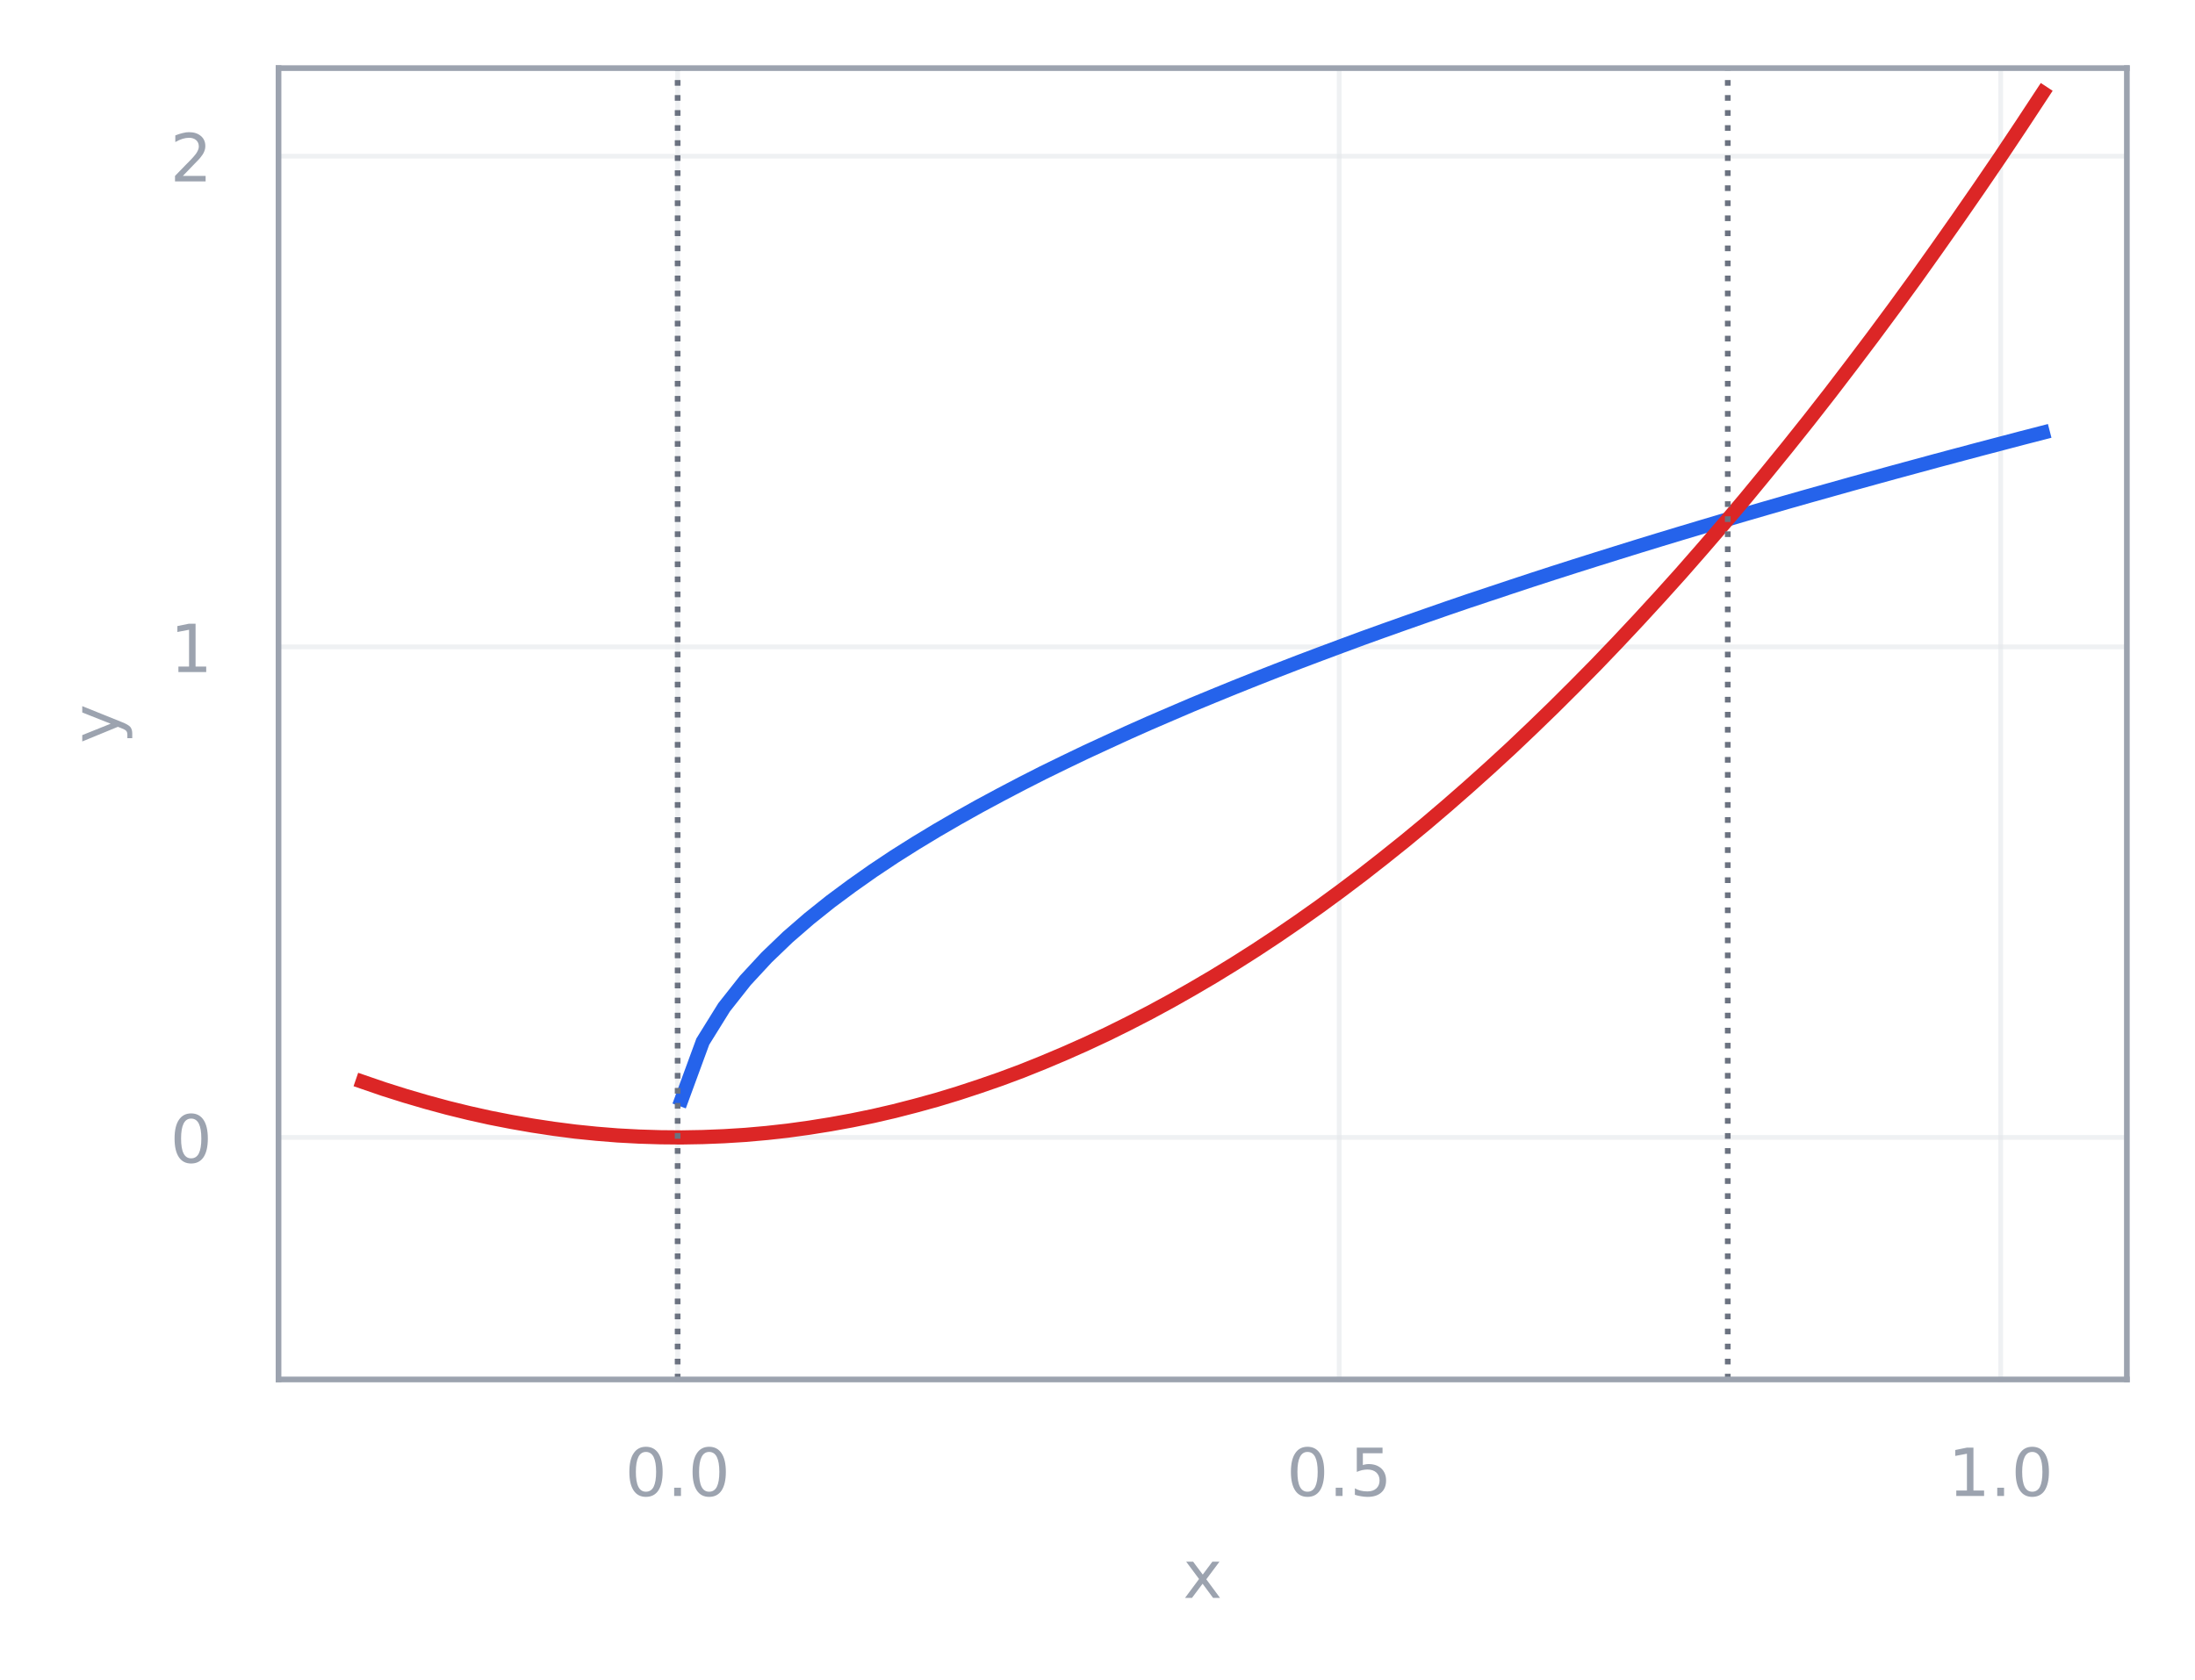
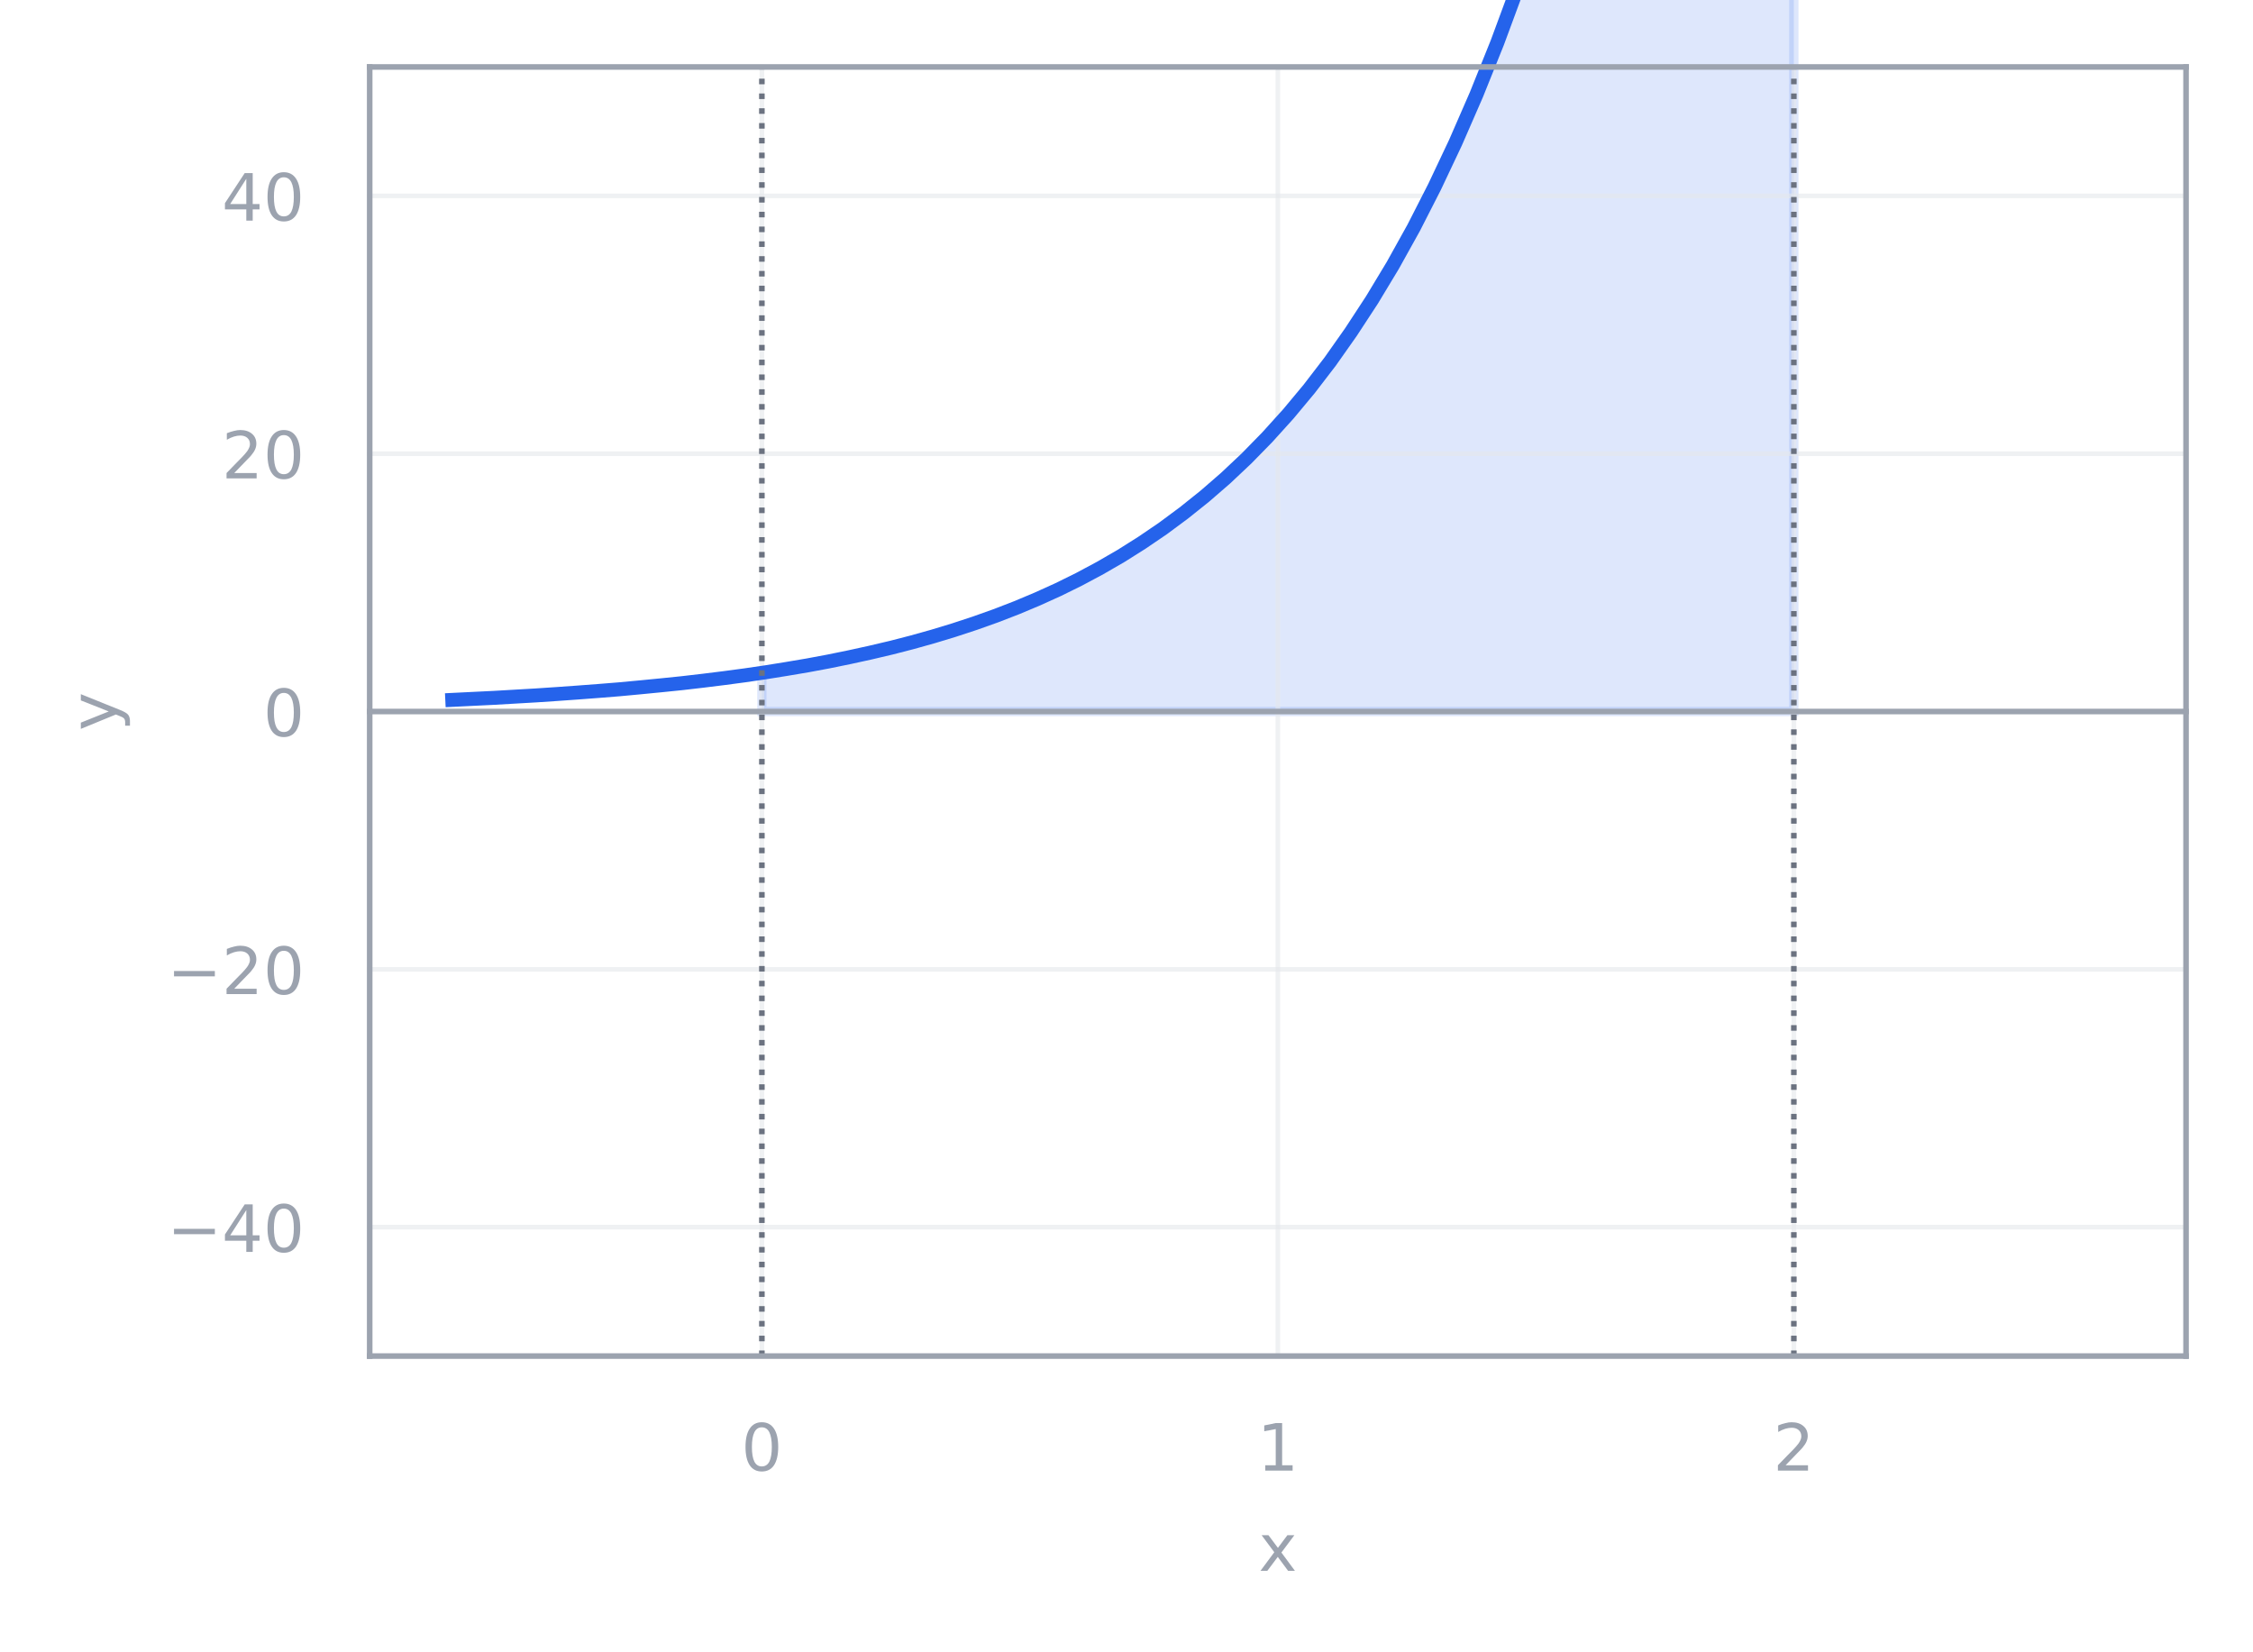
- <svg xmlns="http://www.w3.org/2000/svg" xmlns:xlink="http://www.w3.org/1999/xlink" width="231.93pt" height="177.55pt" viewBox="0 0 231.93 177.55" version="1.1">
+ <svg xmlns="http://www.w3.org/2000/svg" xmlns:xlink="http://www.w3.org/1999/xlink" width="242.25pt" height="177.55pt" viewBox="0 0 242.25 177.55" version="1.1">
  <g>
    <g>
-       <path d="M 0 177.55  L 231.93 177.55  L 231.93 0  L 0 0  L 0 177.55  z " style="fill: none" />
+       <path d="M 0 177.55  L 242.25 177.55  L 242.25 0  L 0 0  L 0 177.55  z " style="fill: none" />
    </g>
    <g>
      <g>
-         <path d="M 29.43 145.8  L 224.73 145.8  L 224.73 7.2  L 29.43 7.2  L 29.43 145.8  z " style="fill: none" />
+         <path d="M 39.75 145.8  L 235.05 145.8  L 235.05 7.2  L 39.75 7.2  L 39.75 145.8  z " style="fill: none" />
      </g>
      <g>
-         <defs>
-           <path d="M 71.60 -57.33  L 71.60 -57.33  L 73.86 -66.66  L 76.12 -70.53  L 78.39 -73.50  L 80.65 -76.00  L 82.92 -78.20  L 85.18 -80.19  L 87.45 -82.02  L 89.71 -83.73  L 91.98 -85.33  L 94.24 -86.84  L 96.51 -88.28  L 98.77 -89.66  L 101.04 -90.98  L 103.30 -92.25  L 105.56 -93.48  L 107.83 -94.66  L 110.09 -95.81  L 112.36 -96.93  L 114.62 -98.01  L 116.89 -99.07  L 119.15 -100.10  L 121.42 -101.11  L 123.68 -102.09  L 125.95 -103.05  L 128.21 -103.99  L 130.48 -104.92  L 132.74 -105.83  L 135.00 -106.72  L 137.27 -107.59  L 139.53 -108.45  L 141.80 -109.29  L 144.06 -110.13  L 146.33 -110.94  L 148.59 -111.75  L 150.86 -112.54  L 153.12 -113.33  L 155.39 -114.10  L 157.65 -114.86  L 159.92 -115.61  L 162.18 -116.36  L 164.44 -117.09  L 166.71 -117.81  L 168.97 -118.53  L 171.24 -119.24  L 173.50 -119.94  L 175.77 -120.63  L 178.03 -121.31  L 180.30 -121.99  L 182.56 -122.66  L 182.56 -122.66  L 182.56 -122.66  L 180.30 -120.02  L 178.03 -117.44  L 175.77 -114.91  L 173.50 -112.43  L 171.24 -110.01  L 168.97 -107.64  L 166.71 -105.33  L 164.44 -103.07  L 162.18 -100.87  L 159.92 -98.72  L 157.65 -96.62  L 155.39 -94.58  L 153.12 -92.59  L 150.86 -90.66  L 148.59 -88.78  L 146.33 -86.96  L 144.06 -85.19  L 141.80 -83.48  L 139.53 -81.82  L 137.27 -80.21  L 135.00 -78.66  L 132.74 -77.17  L 130.48 -75.72  L 128.21 -74.34  L 125.95 -73.00  L 123.68 -71.72  L 121.42 -70.50  L 119.15 -69.33  L 116.89 -68.21  L 114.62 -67.15  L 112.36 -66.15  L 110.09 -65.19  L 107.83 -64.30  L 105.56 -63.45  L 103.30 -62.66  L 101.04 -61.93  L 98.77 -61.25  L 96.51 -60.62  L 94.24 -60.05  L 91.98 -59.54  L 89.71 -59.07  L 87.45 -58.66  L 85.18 -58.31  L 82.92 -58.01  L 80.65 -57.77  L 78.39 -57.58  L 76.12 -57.44  L 73.86 -57.36  L 71.60 -57.33  z " style="stroke: #2563eb; stroke-opacity: 0.15" />
-         </defs>
-         <g>
-           <use xlink:href="#m2c38d8ebe2" x="0" y="177.55" style="fill: #2563eb; fill-opacity: 0.15; stroke: #2563eb; stroke-opacity: 0.15" />
-         </g>
+         <path d="M 81.92 72.34  L 81.92 76.5  L 84.18 76.5  L 86.44 76.5  L 88.71 76.5  L 90.97 76.5  L 93.24 76.5  L 95.50 76.5  L 97.77 76.5  L 100.03 76.5  L 102.30 76.5  L 104.56 76.5  L 106.83 76.5  L 109.09 76.5  L 111.35 76.5  L 113.62 76.5  L 115.88 76.5  L 118.15 76.5  L 120.41 76.5  L 122.68 76.5  L 124.94 76.5  L 127.21 76.5  L 129.47 76.5  L 131.74 76.5  L 134.00 76.5  L 136.27 76.5  L 138.53 76.5  L 140.79 76.5  L 143.06 76.5  L 145.32 76.5  L 147.59 76.5  L 149.85 76.5  L 152.12 76.5  L 154.38 76.5  L 156.65 76.5  L 158.91 76.5  L 161.18 76.5  L 163.44 76.5  L 165.71 76.5  L 167.97 76.5  L 170.23 76.5  L 172.50 76.5  L 174.76 76.5  L 177.03 76.5  L 179.29 76.5  L 181.56 76.5  L 183.82 76.5  L 186.09 76.5  L 188.35 76.5  L 190.62 76.5  L 192.88 76.5  L 192.88 -150.52  L 192.88 -150.52  L 190.62 -132.72  L 188.35 -116.32  L 186.09 -101.21  L 183.82 -87.28  L 181.56 -74.44  L 179.29 -62.61  L 177.03 -51.70  L 174.76 -41.65  L 172.50 -32.39  L 170.23 -23.85  L 167.97 -15.99  L 165.71 -8.74  L 163.44 -2.06  L 161.18 4.10  L 158.91 9.78  L 156.65 15.01  L 154.38 19.83  L 152.12 24.27  L 149.85 28.36  L 147.59 32.14  L 145.32 35.62  L 143.06 38.82  L 140.79 41.77  L 138.53 44.50  L 136.27 47.01  L 134.00 49.32  L 131.74 51.45  L 129.47 53.41  L 127.21 55.22  L 124.94 56.89  L 122.68 58.43  L 120.41 59.84  L 118.15 61.15  L 115.88 62.35  L 113.62 63.46  L 111.35 64.48  L 109.09 65.43  L 106.83 66.29  L 104.56 67.09  L 102.30 67.83  L 100.03 68.51  L 97.77 69.14  L 95.50 69.71  L 93.24 70.25  L 90.97 70.74  L 88.71 71.19  L 86.44 71.60  L 84.18 71.99  L 81.92 72.34  z " style="fill: #2563eb; fill-opacity: 0.15; stroke: #2563eb; stroke-opacity: 0.15" />
      </g>
      <g>
        <g>
          <g>
-             <path d="M 71.60 145.8  L 71.60 7.2  " style="fill: none; stroke: #e5e7eb; stroke-opacity: 0.6; stroke-width: 0.5; stroke-linecap: square" />
+             <path d="M 81.92 145.8  L 81.92 7.2  " style="fill: none; stroke: #e5e7eb; stroke-opacity: 0.6; stroke-width: 0.5; stroke-linecap: square" />
          </g>
          <g>
            <defs>
              <path d="M 0 0  L 0 3.5  " style="stroke: #9ca3af; stroke-width: 0.8" />
            </defs>
            <g>
-               <use xlink:href="#mca67df5e54" x="71.60" y="145.8" style="fill: #9ca3af; stroke: #9ca3af; stroke-width: 0.8" />
+               <use xlink:href="#m5c9744f218" x="81.92" y="145.8" style="fill: #9ca3af; stroke: #9ca3af; stroke-width: 0.8" />
            </g>
          </g>
          <g>
-             <text style="fill: #9ca3af; font: 7px 'DejaVu Sans', 'Bitstream Vera Sans', 'Computer Modern Sans Serif', 'Lucida Grande', 'Verdana', 'Geneva', 'Lucid', 'Arial', 'Helvetica', 'Avant Garde', sans-serif; text-anchor: middle" x="71.60" y="158.12" transform="rotate(-0 71.60 158.12)">0.0</text>
+             <text style="fill: #9ca3af; font: 7px 'DejaVu Sans', 'Bitstream Vera Sans', 'Computer Modern Sans Serif', 'Lucida Grande', 'Verdana', 'Geneva', 'Lucid', 'Arial', 'Helvetica', 'Avant Garde', sans-serif; text-anchor: middle" x="81.92" y="158.12" transform="rotate(-0 81.92 158.12)">0</text>
          </g>
        </g>
        <g>
          <g>
-             <path d="M 141.50 145.8  L 141.50 7.2  " style="fill: none; stroke: #e5e7eb; stroke-opacity: 0.6; stroke-width: 0.5; stroke-linecap: square" />
+             <path d="M 137.40 145.8  L 137.40 7.2  " style="fill: none; stroke: #e5e7eb; stroke-opacity: 0.6; stroke-width: 0.5; stroke-linecap: square" />
          </g>
          <g>
            <g>
-               <use xlink:href="#mca67df5e54" x="141.50" y="145.8" style="fill: #9ca3af; stroke: #9ca3af; stroke-width: 0.8" />
+               <use xlink:href="#m5c9744f218" x="137.40" y="145.8" style="fill: #9ca3af; stroke: #9ca3af; stroke-width: 0.8" />
            </g>
          </g>
          <g>
-             <text style="fill: #9ca3af; font: 7px 'DejaVu Sans', 'Bitstream Vera Sans', 'Computer Modern Sans Serif', 'Lucida Grande', 'Verdana', 'Geneva', 'Lucid', 'Arial', 'Helvetica', 'Avant Garde', sans-serif; text-anchor: middle" x="141.50" y="158.12" transform="rotate(-0 141.50 158.12)">0.5</text>
+             <text style="fill: #9ca3af; font: 7px 'DejaVu Sans', 'Bitstream Vera Sans', 'Computer Modern Sans Serif', 'Lucida Grande', 'Verdana', 'Geneva', 'Lucid', 'Arial', 'Helvetica', 'Avant Garde', sans-serif; text-anchor: middle" x="137.40" y="158.12" transform="rotate(-0 137.40 158.12)">1</text>
          </g>
        </g>
        <g>
          <g>
-             <path d="M 211.40 145.8  L 211.40 7.2  " style="fill: none; stroke: #e5e7eb; stroke-opacity: 0.6; stroke-width: 0.5; stroke-linecap: square" />
+             <path d="M 192.88 145.8  L 192.88 7.2  " style="fill: none; stroke: #e5e7eb; stroke-opacity: 0.6; stroke-width: 0.5; stroke-linecap: square" />
          </g>
          <g>
            <g>
-               <use xlink:href="#mca67df5e54" x="211.40" y="145.8" style="fill: #9ca3af; stroke: #9ca3af; stroke-width: 0.8" />
+               <use xlink:href="#m5c9744f218" x="192.88" y="145.8" style="fill: #9ca3af; stroke: #9ca3af; stroke-width: 0.8" />
            </g>
          </g>
          <g>
-             <text style="fill: #9ca3af; font: 7px 'DejaVu Sans', 'Bitstream Vera Sans', 'Computer Modern Sans Serif', 'Lucida Grande', 'Verdana', 'Geneva', 'Lucid', 'Arial', 'Helvetica', 'Avant Garde', sans-serif; text-anchor: middle" x="211.40" y="158.12" transform="rotate(-0 211.40 158.12)">1.0</text>
+             <text style="fill: #9ca3af; font: 7px 'DejaVu Sans', 'Bitstream Vera Sans', 'Computer Modern Sans Serif', 'Lucida Grande', 'Verdana', 'Geneva', 'Lucid', 'Arial', 'Helvetica', 'Avant Garde', sans-serif; text-anchor: middle" x="192.88" y="158.12" transform="rotate(-0 192.88 158.12)">2</text>
          </g>
        </g>
        <g>
-           <text style="fill: #9ca3af; font: 7px 'DejaVu Sans', 'Bitstream Vera Sans', 'Computer Modern Sans Serif', 'Lucida Grande', 'Verdana', 'Geneva', 'Lucid', 'Arial', 'Helvetica', 'Avant Garde', sans-serif; text-anchor: middle" x="127.08" y="168.89" transform="rotate(-0 127.08 168.89)">x</text>
+           <text style="fill: #9ca3af; font: 7px 'DejaVu Sans', 'Bitstream Vera Sans', 'Computer Modern Sans Serif', 'Lucida Grande', 'Verdana', 'Geneva', 'Lucid', 'Arial', 'Helvetica', 'Avant Garde', sans-serif; text-anchor: middle" x="137.40" y="168.89" transform="rotate(-0 137.40 168.89)">x</text>
        </g>
      </g>
      <g>
        <g>
          <g>
-             <path d="M 29.43 120.22  L 224.73 120.22  " style="fill: none; stroke: #e5e7eb; stroke-opacity: 0.6; stroke-width: 0.5; stroke-linecap: square" />
+             <path d="M 39.75 131.94  L 235.05 131.94  " style="fill: none; stroke: #e5e7eb; stroke-opacity: 0.6; stroke-width: 0.5; stroke-linecap: square" />
          </g>
          <g>
            <defs>
              <path d="M 0 0  L -3.5 0  " style="stroke: #9ca3af; stroke-width: 0.8" />
            </defs>
            <g>
-               <use xlink:href="#m0c2bb180e2" x="29.43" y="120.22" style="fill: #9ca3af; stroke: #9ca3af; stroke-width: 0.8" />
+               <use xlink:href="#m1fcb6a1af2" x="39.75" y="131.94" style="fill: #9ca3af; stroke: #9ca3af; stroke-width: 0.8" />
            </g>
          </g>
          <g>
-             <text style="fill: #9ca3af; font: 7px 'DejaVu Sans', 'Bitstream Vera Sans', 'Computer Modern Sans Serif', 'Lucida Grande', 'Verdana', 'Geneva', 'Lucid', 'Arial', 'Helvetica', 'Avant Garde', sans-serif; text-anchor: end" x="22.43" y="122.88" transform="rotate(-0 22.43 122.88)">0</text>
+             <text style="fill: #9ca3af; font: 7px 'DejaVu Sans', 'Bitstream Vera Sans', 'Computer Modern Sans Serif', 'Lucida Grande', 'Verdana', 'Geneva', 'Lucid', 'Arial', 'Helvetica', 'Avant Garde', sans-serif; text-anchor: end" x="32.75" y="134.60" transform="rotate(-0 32.75 134.60)">−40</text>
          </g>
        </g>
        <g>
          <g>
-             <path d="M 29.43 68.37  L 224.73 68.37  " style="fill: none; stroke: #e5e7eb; stroke-opacity: 0.6; stroke-width: 0.5; stroke-linecap: square" />
+             <path d="M 39.75 104.22  L 235.05 104.22  " style="fill: none; stroke: #e5e7eb; stroke-opacity: 0.6; stroke-width: 0.5; stroke-linecap: square" />
          </g>
          <g>
            <g>
-               <use xlink:href="#m0c2bb180e2" x="29.43" y="68.37" style="fill: #9ca3af; stroke: #9ca3af; stroke-width: 0.8" />
+               <use xlink:href="#m1fcb6a1af2" x="39.75" y="104.22" style="fill: #9ca3af; stroke: #9ca3af; stroke-width: 0.8" />
            </g>
          </g>
          <g>
-             <text style="fill: #9ca3af; font: 7px 'DejaVu Sans', 'Bitstream Vera Sans', 'Computer Modern Sans Serif', 'Lucida Grande', 'Verdana', 'Geneva', 'Lucid', 'Arial', 'Helvetica', 'Avant Garde', sans-serif; text-anchor: end" x="22.43" y="71.03" transform="rotate(-0 22.43 71.03)">1</text>
+             <text style="fill: #9ca3af; font: 7px 'DejaVu Sans', 'Bitstream Vera Sans', 'Computer Modern Sans Serif', 'Lucida Grande', 'Verdana', 'Geneva', 'Lucid', 'Arial', 'Helvetica', 'Avant Garde', sans-serif; text-anchor: end" x="32.75" y="106.88" transform="rotate(-0 32.75 106.88)">−20</text>
          </g>
        </g>
        <g>
          <g>
-             <path d="M 29.43 16.51  L 224.73 16.51  " style="fill: none; stroke: #e5e7eb; stroke-opacity: 0.6; stroke-width: 0.5; stroke-linecap: square" />
+             <path d="M 39.75 76.5  L 235.05 76.5  " style="fill: none; stroke: #e5e7eb; stroke-opacity: 0.6; stroke-width: 0.5; stroke-linecap: square" />
          </g>
          <g>
            <g>
-               <use xlink:href="#m0c2bb180e2" x="29.43" y="16.51" style="fill: #9ca3af; stroke: #9ca3af; stroke-width: 0.8" />
+               <use xlink:href="#m1fcb6a1af2" x="39.75" y="76.5" style="fill: #9ca3af; stroke: #9ca3af; stroke-width: 0.8" />
            </g>
          </g>
          <g>
-             <text style="fill: #9ca3af; font: 7px 'DejaVu Sans', 'Bitstream Vera Sans', 'Computer Modern Sans Serif', 'Lucida Grande', 'Verdana', 'Geneva', 'Lucid', 'Arial', 'Helvetica', 'Avant Garde', sans-serif; text-anchor: end" x="22.43" y="19.17" transform="rotate(-0 22.43 19.17)">2</text>
+             <text style="fill: #9ca3af; font: 7px 'DejaVu Sans', 'Bitstream Vera Sans', 'Computer Modern Sans Serif', 'Lucida Grande', 'Verdana', 'Geneva', 'Lucid', 'Arial', 'Helvetica', 'Avant Garde', sans-serif; text-anchor: end" x="32.75" y="79.16" transform="rotate(-0 32.75 79.16)">0</text>
+           </g>
+         </g>
+         <g>
+           <g>
+             <path d="M 39.75 48.78  L 235.05 48.78  " style="fill: none; stroke: #e5e7eb; stroke-opacity: 0.6; stroke-width: 0.5; stroke-linecap: square" />
+           </g>
+           <g>
+             <g>
+               <use xlink:href="#m1fcb6a1af2" x="39.75" y="48.78" style="fill: #9ca3af; stroke: #9ca3af; stroke-width: 0.8" />
+             </g>
+           </g>
+           <g>
+             <text style="fill: #9ca3af; font: 7px 'DejaVu Sans', 'Bitstream Vera Sans', 'Computer Modern Sans Serif', 'Lucida Grande', 'Verdana', 'Geneva', 'Lucid', 'Arial', 'Helvetica', 'Avant Garde', sans-serif; text-anchor: end" x="32.75" y="51.44" transform="rotate(-0 32.75 51.44)">20</text>
+           </g>
+         </g>
+         <g>
+           <g>
+             <path d="M 39.75 21.06  L 235.05 21.06  " style="fill: none; stroke: #e5e7eb; stroke-opacity: 0.6; stroke-width: 0.5; stroke-linecap: square" />
+           </g>
+           <g>
+             <g>
+               <use xlink:href="#m1fcb6a1af2" x="39.75" y="21.06" style="fill: #9ca3af; stroke: #9ca3af; stroke-width: 0.8" />
+             </g>
+           </g>
+           <g>
+             <text style="fill: #9ca3af; font: 7px 'DejaVu Sans', 'Bitstream Vera Sans', 'Computer Modern Sans Serif', 'Lucida Grande', 'Verdana', 'Geneva', 'Lucid', 'Arial', 'Helvetica', 'Avant Garde', sans-serif; text-anchor: end" x="32.75" y="23.72" transform="rotate(-0 32.75 23.72)">40</text>
          </g>
        </g>
        <g>
          <text style="fill: #9ca3af; font: 7px 'DejaVu Sans', 'Bitstream Vera Sans', 'Computer Modern Sans Serif', 'Lucida Grande', 'Verdana', 'Geneva', 'Lucid', 'Arial', 'Helvetica', 'Avant Garde', sans-serif; text-anchor: middle" x="12.52" y="76.5" transform="rotate(-90 12.52 76.5)">y</text>
        </g>
      </g>
      <g>
-         <path d="M 72.02 116.19  L 74.26 110.09  L 76.51 106.47  L 78.76 103.62  L 81.01 101.19  L 83.25 99.04  L 85.50 97.09  L 87.75 95.29  L 90.00 93.62  L 92.24 92.04  L 94.49 90.54  L 96.74 89.12  L 98.99 87.76  L 101.23 86.46  L 103.48 85.20  L 105.73 83.99  L 107.98 82.81  L 110.22 81.67  L 112.47 80.57  L 114.72 79.49  L 116.97 78.45  L 119.21 77.42  L 121.46 76.42  L 123.71 75.45  L 125.95 74.49  L 128.20 73.56  L 130.45 72.64  L 132.70 71.74  L 134.94 70.86  L 137.19 69.99  L 139.44 69.14  L 141.69 68.30  L 143.93 67.47  L 146.18 66.66  L 148.43 65.86  L 150.68 65.07  L 152.92 64.29  L 155.17 63.52  L 157.42 62.77  L 159.67 62.02  L 161.91 61.28  L 164.16 60.55  L 166.41 59.83  L 168.66 59.12  L 170.90 58.42  L 173.15 57.72  L 175.40 57.03  L 177.65 56.35  L 179.89 55.68  L 182.14 55.01  L 184.39 54.35  L 186.63 53.70  L 188.88 53.05  L 191.13 52.41  L 193.38 51.78  L 195.62 51.15  L 197.87 50.53  L 200.12 49.91  L 202.37 49.30  L 204.61 48.69  L 206.86 48.09  L 209.11 47.49  L 211.36 46.90  L 213.60 46.31  L 215.85 45.73  " style="fill: none; stroke: #2563eb; stroke-width: 1.5; stroke-linecap: square" />
+         <path d="M 48.63 75.25  L 50.87 75.14  L 53.12 75.03  L 55.37 74.90  L 57.61 74.77  L 59.86 74.62  L 62.11 74.46  L 64.36 74.29  L 66.60 74.11  L 68.85 73.90  L 71.10 73.68  L 73.35 73.45  L 75.59 73.19  L 77.84 72.91  L 80.09 72.61  L 82.34 72.28  L 84.58 71.92  L 86.83 71.54  L 89.08 71.12  L 91.33 70.66  L 93.57 70.17  L 95.82 69.64  L 98.07 69.06  L 100.32 68.43  L 102.56 67.75  L 104.81 67.01  L 107.06 66.21  L 109.31 65.34  L 111.55 64.40  L 113.80 63.38  L 116.05 62.27  L 118.29 61.07  L 120.54 59.77  L 122.79 58.35  L 125.04 56.82  L 127.28 55.16  L 129.53 53.36  L 131.78 51.41  L 134.03 49.29  L 136.27 47.00  L 138.52 44.51  L 140.77 41.81  L 143.02 38.88  L 145.26 35.70  L 147.51 32.26  L 149.76 28.53  L 152.01 24.48  L 154.25 20.09  L 156.50 15.33  L 158.75 10.17  L 161.00 4.57  L 163.06 -1  " style="fill: none; stroke: #2563eb; stroke-width: 1.5; stroke-linecap: square" />
      </g>
      <g>
-         <path d="M 38.31 114.34  L 40.55 115.11  L 42.80 115.82  L 45.05 116.48  L 47.30 117.09  L 49.54 117.64  L 51.79 118.14  L 54.04 118.58  L 56.28 118.97  L 58.53 119.31  L 60.78 119.60  L 63.03 119.83  L 65.27 120.01  L 67.52 120.13  L 69.77 120.20  L 72.02 120.22  L 74.26 120.18  L 76.51 120.09  L 78.76 119.95  L 81.01 119.75  L 83.25 119.50  L 85.50 119.19  L 87.75 118.83  L 90.00 118.42  L 92.24 117.96  L 94.49 117.44  L 96.74 116.86  L 98.99 116.24  L 101.23 115.56  L 103.48 114.82  L 105.73 114.04  L 107.98 113.20  L 110.22 112.30  L 112.47 111.35  L 114.72 110.35  L 116.97 109.30  L 119.21 108.19  L 121.46 107.03  L 123.71 105.81  L 125.95 104.54  L 128.20 103.22  L 130.45 101.84  L 132.70 100.41  L 134.94 98.93  L 137.19 97.39  L 139.44 95.80  L 141.69 94.15  L 143.93 92.46  L 146.18 90.70  L 148.43 88.90  L 150.68 87.04  L 152.92 85.13  L 155.17 83.16  L 157.42 81.14  L 159.67 79.07  L 161.91 76.94  L 164.16 74.76  L 166.41 72.52  L 168.66 70.24  L 170.90 67.90  L 173.15 65.50  L 175.40 63.05  L 177.65 60.55  L 179.89 57.99  L 182.14 55.38  L 184.39 52.72  L 186.63 50.00  L 188.88 47.23  L 191.13 44.41  L 193.38 41.53  L 195.62 38.60  L 197.87 35.62  L 200.12 32.58  L 202.37 29.49  L 204.61 26.34  L 206.86 23.14  L 209.11 19.89  L 211.36 16.59  L 213.60 13.23  L 215.85 9.81  " style="fill: none; stroke: #dc2626; stroke-width: 1.5; stroke-linecap: square" />
+         <path d="M 39.75 76.5  L 235.05 76.5  " style="fill: none; stroke: #9ca3af; stroke-width: 0.6; stroke-linecap: square" />
      </g>
      <g>
-         <path d="M 71.60 145.8  L 71.60 7.2  " style="fill: none; stroke-dasharray: 0.6,0.99; stroke-dashoffset: 0; stroke: #6b7280; stroke-width: 0.6" />
+         <path d="M 81.92 145.8  L 81.92 7.2  " style="fill: none; stroke-dasharray: 0.6,0.99; stroke-dashoffset: 0; stroke: #6b7280; stroke-width: 0.6" />
      </g>
      <g>
-         <path d="M 182.56 145.8  L 182.56 7.2  " style="fill: none; stroke-dasharray: 0.6,0.99; stroke-dashoffset: 0; stroke: #6b7280; stroke-width: 0.6" />
+         <path d="M 192.88 145.8  L 192.88 7.2  " style="fill: none; stroke-dasharray: 0.6,0.99; stroke-dashoffset: 0; stroke: #6b7280; stroke-width: 0.6" />
      </g>
      <g>
-         <path d="M 29.43 145.8  L 29.43 7.2  " style="fill: none; stroke: #9ca3af; stroke-width: 0.6; stroke-linejoin: miter; stroke-linecap: square" />
+         <path d="M 39.75 145.8  L 39.75 7.2  " style="fill: none; stroke: #9ca3af; stroke-width: 0.6; stroke-linejoin: miter; stroke-linecap: square" />
      </g>
      <g>
-         <path d="M 224.73 145.8  L 224.73 7.2  " style="fill: none; stroke: #9ca3af; stroke-width: 0.6; stroke-linejoin: miter; stroke-linecap: square" />
+         <path d="M 235.05 145.8  L 235.05 7.2  " style="fill: none; stroke: #9ca3af; stroke-width: 0.6; stroke-linejoin: miter; stroke-linecap: square" />
      </g>
      <g>
-         <path d="M 29.43 145.8  L 224.73 145.8  " style="fill: none; stroke: #9ca3af; stroke-width: 0.6; stroke-linejoin: miter; stroke-linecap: square" />
+         <path d="M 39.75 145.8  L 235.05 145.8  " style="fill: none; stroke: #9ca3af; stroke-width: 0.6; stroke-linejoin: miter; stroke-linecap: square" />
      </g>
      <g>
-         <path d="M 29.43 7.2  L 224.73 7.2  " style="fill: none; stroke: #9ca3af; stroke-width: 0.6; stroke-linejoin: miter; stroke-linecap: square" />
+         <path d="M 39.75 7.2  L 235.05 7.2  " style="fill: none; stroke: #9ca3af; stroke-width: 0.6; stroke-linejoin: miter; stroke-linecap: square" />
      </g>
    </g>
  </g>
  <defs>
 </defs>
</svg>
